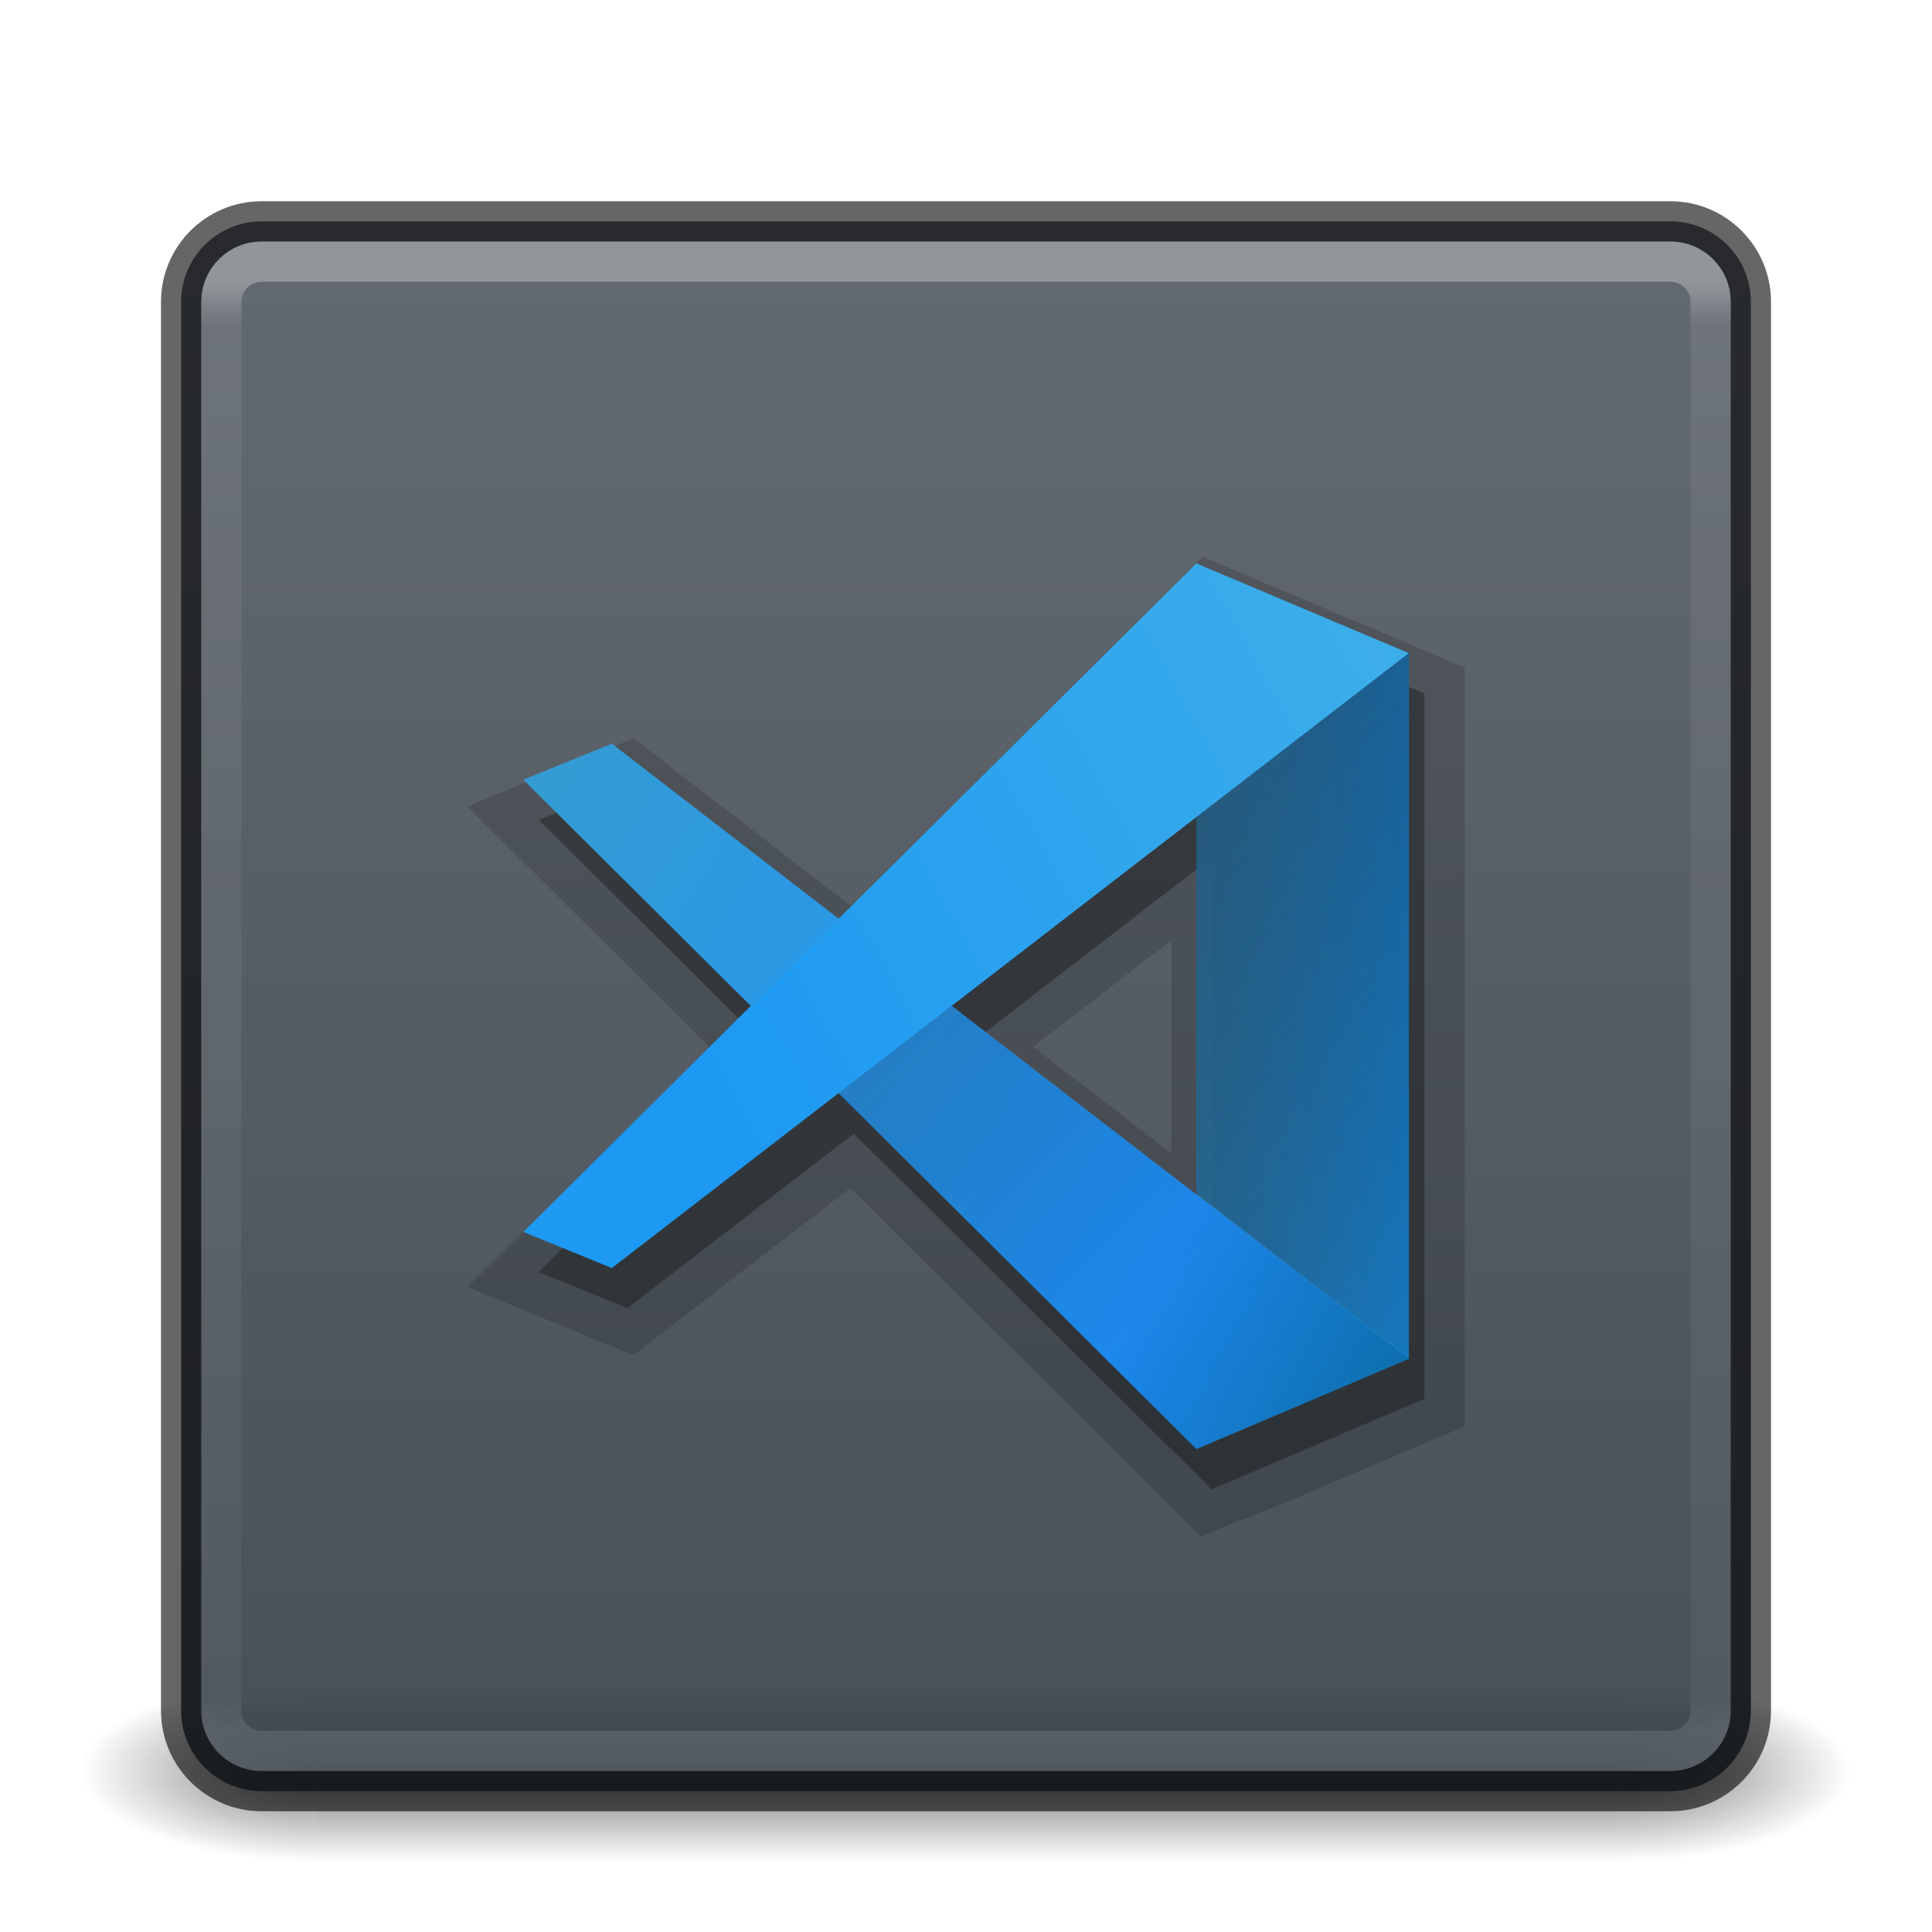
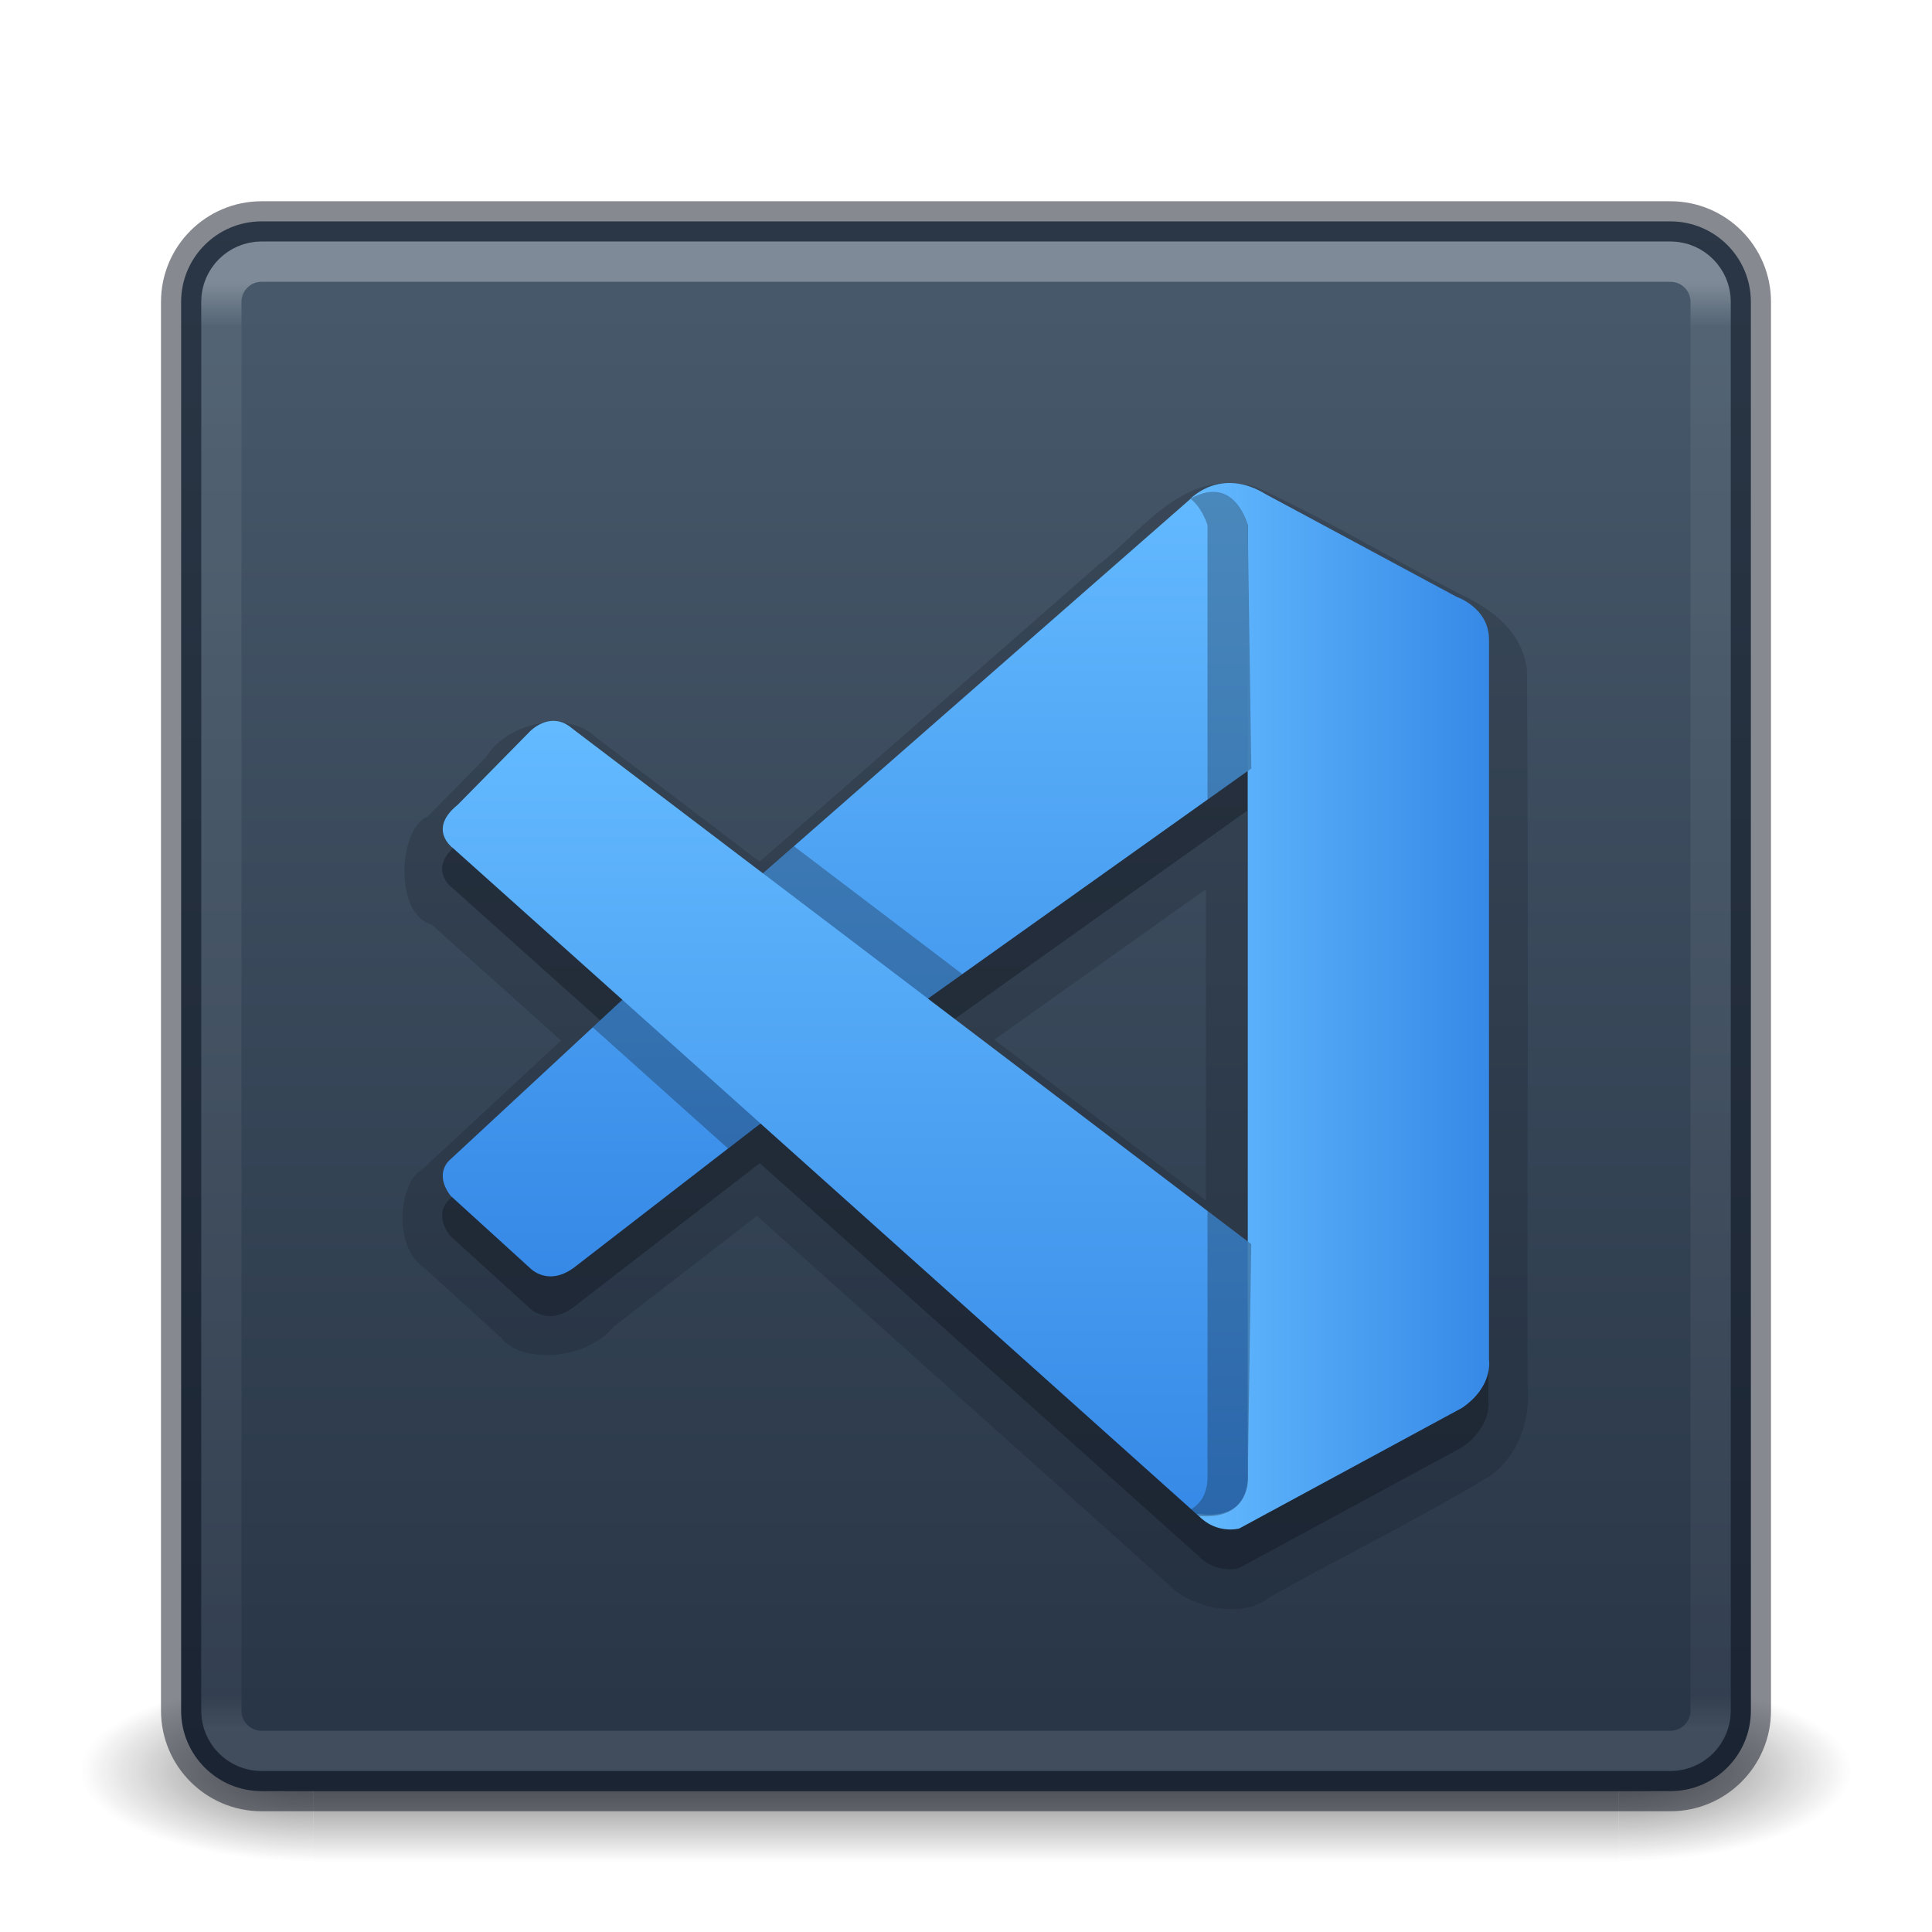
<svg xmlns="http://www.w3.org/2000/svg" xmlns:xlink="http://www.w3.org/1999/xlink" version="1.1" width="48" height="48" id="svg4296">
  <defs id="defs4298">
+     <linearGradient id="linearGradient1055">
+       <stop style="stop-color:#485a6c;stop-opacity:1" offset="0" id="stop1051" />
+       <stop style="stop-color:#273445;stop-opacity:1" offset="1" id="stop1053" />
+     </linearGradient>
    <linearGradient id="linearGradient3895">
      <stop id="stop3897" style="stop-color:#ffffff;stop-opacity:1" offset="0" />
      <stop id="stop3899" style="stop-color:#ffffff;stop-opacity:0.235" offset="0.03" />
      <stop id="stop3901" style="stop-color:#ffffff;stop-opacity:0.157" offset="0.978" />
      <stop id="stop3903" style="stop-color:#ffffff;stop-opacity:0.392" offset="1" />
    </linearGradient>
    <linearGradient id="linearGradient3688-166-749">
      <stop id="stop2883" style="stop-color:#181818;stop-opacity:1" offset="0" />
      <stop id="stop2885" style="stop-color:#181818;stop-opacity:0" offset="1" />
    </linearGradient>
    <linearGradient id="linearGradient3688-464-309">
      <stop id="stop2889" style="stop-color:#181818;stop-opacity:1" offset="0" />
      <stop id="stop2891" style="stop-color:#181818;stop-opacity:0" offset="1" />
    </linearGradient>
    <linearGradient id="linearGradient3702-501-757">
      <stop id="stop2895" style="stop-color:#181818;stop-opacity:0" offset="0" />
      <stop id="stop2897" style="stop-color:#181818;stop-opacity:1" offset="0.5" />
      <stop id="stop2899" style="stop-color:#181818;stop-opacity:0" offset="1" />
    </linearGradient>
    <linearGradient x1="24" y1="6.032" x2="24" y2="41.934" id="linearGradient3024" xlink:href="#linearGradient3895" gradientUnits="userSpaceOnUse" gradientTransform="translate(4e-6,1.000006)" />
    <radialGradient cx="4.993" cy="43.5" r="2.5" fx="4.993" fy="43.5" id="radialGradient3038" xlink:href="#linearGradient3688-166-749" gradientUnits="userSpaceOnUse" gradientTransform="matrix(2.003784,0,0,1.4,27.98813,-17.4)" />
    <radialGradient cx="4.993" cy="43.5" r="2.5" fx="4.993" fy="43.5" id="radialGradient3040" xlink:href="#linearGradient3688-464-309" gradientUnits="userSpaceOnUse" gradientTransform="matrix(2.003784,0,0,1.4,-20.01187,-104.4)" />
    <linearGradient x1="25.058" y1="47.028" x2="25.058" y2="39.999" id="linearGradient3042" xlink:href="#linearGradient3702-501-757" gradientUnits="userSpaceOnUse" />
    <radialGradient cx="6.953" cy="9.957" r="12.672" fx="6.953" fy="9.957" id="radialGradient3988-3" xlink:href="#linearGradient2867-449-88-871-390-598-476-591-434-148-57-177-8-3-3-6-4-8-8-8-5-7-8" gradientUnits="userSpaceOnUse" gradientTransform="matrix(0,5.938034,-7.290009,0,97.41849,-54.25018)" />
    <linearGradient id="linearGradient2867-449-88-871-390-598-476-591-434-148-57-177-8-3-3-6-4-8-8-8-5-7-8">
      <stop id="stop3750-1-0-7-6-6-1-3-9-3-9-2" style="stop-color:#404648;stop-opacity:1" offset="0" />
      <stop id="stop3754-1-8-5-2-7-6-7-1-9-1-0" style="stop-color:#0c1011;stop-opacity:1" offset="1" />
    </linearGradient>
    <linearGradient id="b" x1="1.058" x2="11.642" y1="285.08" y2="296.22" gradientTransform="matrix(3.779528,0,0,3.590551,-53.49152,-1019.802)" gradientUnits="userSpaceOnUse">
-       <stop stop-color="#535a61" offset="0" id="stop24" />
-       <stop stop-color="#333c45" offset="1" id="stop26" />
+       <stop stop-color="#535a61" offset="0" id="stop24" style="stop-color:#667885;stop-opacity:1" />
+       <stop stop-color="#333c45" offset="1" id="stop26" style="stop-color:#485a6c;stop-opacity:1" />
    </linearGradient>
    <linearGradient id="l" x1="27.447" x2="25.966" y1="289.76" y2="289.76" gradientTransform="matrix(3.563452,0,0,3.638929,-116.2997,-1030.623)" gradientUnits="userSpaceOnUse">
      <stop stop-color="#1881ce" offset="0" id="stop19" />
      <stop stop-color="#2980b9" stop-opacity=".867" offset="1" id="stop21" />
    </linearGradient>
    <linearGradient id="i" x1="7.864" x2="11.642" y1="288.34" y2="292.11" gradientTransform="matrix(3.779528,0,0,3.779528,-53.49153,-1074.73)" gradientUnits="userSpaceOnUse" xlink:href="#a" />
    <linearGradient id="a">
      <stop stop-color="#232629" offset="0" id="stop2" />
      <stop stop-opacity="0" offset="1" id="stop4" />
    </linearGradient>
    <linearGradient id="j" x1="10.692" x2="34.026" y1="14.134" y2="29.068" gradientTransform="matrix(0.942841,0,0,0.9627969,-50.5718,4.551801)" gradientUnits="userSpaceOnUse">
      <stop stop-color="#349cd2" offset="0" id="stop7" />
      <stop stop-color="#1e92ff" offset=".76" id="stop9" />
      <stop stop-color="#0e71b1" offset="1" id="stop11" />
    </linearGradient>
    <linearGradient id="h" x1="3.456" x2="9.315" y1="287.76" y2="293.61" gradientUnits="userSpaceOnUse" xlink:href="#a" gradientTransform="matrix(3.779528,0,0,3.779528,-58.37288,-1050.12)" />
    <linearGradient id="k" x1="22.457" x2="27.447" y1="290.15" y2="287.35" gradientTransform="matrix(3.563452,0,0,3.638929,-116.2997,-1030.623)" gradientUnits="userSpaceOnUse">
      <stop stop-color="#1d99f3" offset="0" id="stop14" />
      <stop stop-color="#3daee9" offset="1" id="stop16" />
    </linearGradient>
-     <linearGradient xlink:href="#b" id="linearGradient922" x1="4.5" y1="25" x2="43.5" y2="25" gradientUnits="userSpaceOnUse" gradientTransform="translate(0.9999824,-49.00001)" />
    <linearGradient id="l-3" x1="27.447" x2="25.966" y1="289.76" y2="289.76" gradientTransform="matrix(0.94283,0,0,0.9628,-15.75698,-272.2533)" gradientUnits="userSpaceOnUse">
-       <stop stop-color="#1881ce" offset="0" id="stop19-6" />
-       <stop stop-color="#2980b9" stop-opacity=".867" offset="1" id="stop21-7" />
+       <stop stop-color="#1881ce" offset="0" id="stop19-6" style="stop-color:#3689e6;stop-opacity:1" />
+       <stop stop-color="#2980b9" stop-opacity=".867" offset="1" id="stop21-7" style="stop-color:#0d52bf;stop-opacity:0.992" />
    </linearGradient>
-     <linearGradient id="j-5" x1="10.692" x2="34.026" y1="14.134" y2="29.068" gradientTransform="matrix(0.24946,0,0,0.25474,1.633527,1.6367)" gradientUnits="userSpaceOnUse">
-       <stop stop-color="#349cd2" offset="0" id="stop7-3" />
-       <stop stop-color="#1e92ff" offset=".76" id="stop9-5" />
-       <stop stop-color="#0e71b1" offset="1" id="stop11-6" />
+     <linearGradient id="j-5" x1="34.025" x2="10.691" y1="29.066" y2="14.132" gradientTransform="matrix(0.942841,0,0,0.9627969,2.919602,5.764922)" gradientUnits="userSpaceOnUse">
+       <stop stop-color="#349cd2" offset="0" id="stop7-3" style="stop-color:#0e71b1;stop-opacity:1" />
+       <stop stop-color="#0e71b1" offset="1" id="stop11-6" style="stop-color:#64baff;stop-opacity:1" />
    </linearGradient>
-     <linearGradient id="k-2" x1="22.457" x2="27.447" y1="290.15" y2="287.35" gradientTransform="matrix(0.94283,0,0,0.9628,-15.75698,-272.2533)" gradientUnits="userSpaceOnUse">
-       <stop stop-color="#1d99f3" offset="0" id="stop14-9" />
-       <stop stop-color="#3daee9" offset="1" id="stop16-1" />
+     <linearGradient id="k-2" x1="21.274" x2="27.448" y1="291.299" y2="287.349" gradientTransform="matrix(3.563452,0,0,3.638929,-62.80831,-1029.41)" gradientUnits="userSpaceOnUse">
+       <stop stop-color="#1d99f3" offset="0" id="stop14-9" style="stop-color:#64baff;stop-opacity:1" />
+       <stop stop-color="#3daee9" offset="1" id="stop16-1" style="stop-color:#3689e6;stop-opacity:1" />
    </linearGradient>
-     <linearGradient xlink:href="#a" id="linearGradient1045" gradientUnits="userSpaceOnUse" gradientTransform="translate(0.859268,-283.9216)" x1="3.456" y1="287.76" x2="9.315" y2="293.61" />
-     <linearGradient xlink:href="#a" id="linearGradient1202" gradientUnits="userSpaceOnUse" gradientTransform="translate(0.8611827,-283.9271)" x1="7.864" y1="288.34" x2="11.642" y2="292.11" />
-     <linearGradient xlink:href="#l-3" id="linearGradient4786" gradientUnits="userSpaceOnUse" gradientTransform="matrix(0.94283,0,0,0.9628,-15.75698,-272.2533)" x1="27.447" y1="289.76" x2="25.966" y2="289.76" />
+     <linearGradient id="k-2-5" x1="21.274" x2="27.448" y1="291.299" y2="287.349" gradientTransform="matrix(3.563452,0,0,3.638929,-7.808311,-1019.41)" gradientUnits="userSpaceOnUse">
+       <stop stop-color="#1d99f3" offset="0" id="stop14-9-9" style="stop-color:#64baff;stop-opacity:1" />
+       <stop stop-color="#3daee9" offset="1" id="stop16-1-8" style="stop-color:#3689e6;stop-opacity:1" />
+     </linearGradient>
+     <linearGradient id="j-5-4" x1="34.025" x2="10.691" y1="29.066" y2="14.132" gradientTransform="matrix(0.942841,0,0,0.9627969,57.9196,15.76492)" gradientUnits="userSpaceOnUse">
+       <stop stop-color="#349cd2" offset="0" id="stop7-3-8" style="stop-color:#0e71b1;stop-opacity:1" />
+       <stop stop-color="#0e71b1" offset="1" id="stop11-6-1" style="stop-color:#64baff;stop-opacity:1" />
+     </linearGradient>
+     <linearGradient id="j-5-4-4" x1="34.025" x2="10.691" y1="29.066" y2="14.132" gradientTransform="matrix(0.942841,0,0,0.9627969,4.541306,4.94817)" gradientUnits="userSpaceOnUse">
+       <stop stop-color="#349cd2" offset="0" id="stop7-3-8-4" style="stop-color:#0e71b1;stop-opacity:1" />
+       <stop stop-color="#0e71b1" offset="1" id="stop11-6-1-4" style="stop-color:#64baff;stop-opacity:1" />
+     </linearGradient>
+     <linearGradient id="k-2-6" x1="21.274" x2="27.448" y1="291.299" y2="287.349" gradientTransform="matrix(3.563452,0,0,3.638929,-17.80831,-1034.41)" gradientUnits="userSpaceOnUse">
+       <stop stop-color="#1d99f3" offset="0" id="stop14-9-2" style="stop-color:#64baff;stop-opacity:1" />
+       <stop stop-color="#3daee9" offset="1" id="stop16-1-1" style="stop-color:#3689e6;stop-opacity:1" />
+     </linearGradient>
+     <linearGradient id="j-5-7" x1="34.025" x2="10.691" y1="29.066" y2="14.132" gradientTransform="matrix(0.942841,0,0,0.9627969,47.9196,0.7649224)" gradientUnits="userSpaceOnUse">
+       <stop stop-color="#349cd2" offset="0" id="stop7-3-4" style="stop-color:#0e71b1;stop-opacity:1" />
+       <stop stop-color="#0e71b1" offset="1" id="stop11-6-18" style="stop-color:#64baff;stop-opacity:1" />
+     </linearGradient>
+     <filter id="filter1_d" x="154.667" y="-20.674" width="122.667" height="297.347" filterUnits="userSpaceOnUse" color-interpolation-filters="sRGB">
+       <feFlood flood-opacity="0" result="BackgroundImageFix" id="feFlood36" />
+       <feColorMatrix in="SourceAlpha" type="matrix" values="0 0 0 0 0 0 0 0 0 0 0 0 0 0 0 0 0 0 127 0" id="feColorMatrix38" />
+       <feOffset id="feOffset40" />
+       <feGaussianBlur stdDeviation="10.667" id="feGaussianBlur42" />
+       <feColorMatrix type="matrix" values="0 0 0 0 0 0 0 0 0 0 0 0 0 0 0 0 0 0 0.25 0" id="feColorMatrix44" />
+       <feBlend mode="overlay" in2="BackgroundImageFix" result="effect1_dropShadow" id="feBlend46" />
+       <feBlend mode="normal" in="SourceGraphic" in2="effect1_dropShadow" result="shape" id="feBlend48" />
+     </filter>
+     <linearGradient xlink:href="#linearGradient1055" id="linearGradient1057" x1="5.5" y1="-24" x2="44.5" y2="-24" gradientUnits="userSpaceOnUse" />
+     <linearGradient xlink:href="#linearGradient961" id="linearGradient997" x1="21" y1="12" x2="21" y2="31.709" gradientUnits="userSpaceOnUse" />
+     <linearGradient id="linearGradient961">
+       <stop style="stop-color:#64baff;stop-opacity:1" offset="0" id="stop957" />
+       <stop style="stop-color:#3689e6;stop-opacity:1" offset="1" id="stop959" />
+     </linearGradient>
+     <linearGradient xlink:href="#linearGradient961" id="linearGradient1019" x1="21" y1="18" x2="21" y2="37.687" gradientUnits="userSpaceOnUse" />
+     <linearGradient xlink:href="#linearGradient961" id="linearGradient1027" x1="29.555" y1="25" x2="37" y2="25" gradientUnits="userSpaceOnUse" />
  </defs>
  <g transform="matrix(1.157895,0,0,0.6428571,-3.789476,16.03572)" id="g3712-5" style="opacity:0.6">
    <rect width="5" height="7" x="38" y="40" id="rect2801-3" style="fill:url(#radialGradient3038);fill-opacity:1;stroke:none" />
    <rect width="5" height="7" x="-10" y="-47" transform="scale(-1,-1)" id="rect3696-6" style="fill:url(#radialGradient3040);fill-opacity:1;stroke:none" />
    <rect width="28" height="7" x="10" y="40" id="rect3700-4" style="fill:url(#linearGradient3042);fill-opacity:1;stroke:none" />
  </g>
-   <rect width="39" height="39" rx="2" ry="2" x="5.5" y="-43.5" id="rect5505-21" style="color:#000000;clip-rule:nonzero;display:inline;overflow:visible;visibility:visible;opacity:0.9;isolation:auto;mix-blend-mode:normal;color-interpolation:sRGB;color-interpolation-filters:linearRGB;solid-color:#000000;solid-opacity:1;fill:url(#linearGradient922);fill-opacity:1;fill-rule:nonzero;stroke:none;stroke-width:1;stroke-linecap:butt;stroke-linejoin:miter;stroke-miterlimit:4;stroke-dasharray:none;stroke-dashoffset:0;stroke-opacity:1;marker:none;color-rendering:auto;image-rendering:auto;shape-rendering:auto;text-rendering:auto;enable-background:accumulate" transform="rotate(90)" />
-   <rect width="39" height="39" rx="2" ry="2" x="5.5" y="-43.5" id="rect5505-21-3-2" style="color:#000000;display:inline;overflow:visible;visibility:visible;opacity:0.6;fill:none;fill-opacity:1;stroke:#000000;stroke-width:1;stroke-linecap:round;stroke-linejoin:round;stroke-miterlimit:4;stroke-dasharray:none;stroke-dashoffset:0;stroke-opacity:1;marker:none;enable-background:accumulate" transform="rotate(90)" />
+   <rect width="39" height="39" rx="2" ry="2" x="5.5" y="-43.5" id="rect5505-21" style="color:#000000;clip-rule:nonzero;display:inline;overflow:visible;visibility:visible;opacity:1;isolation:auto;mix-blend-mode:normal;color-interpolation:sRGB;color-interpolation-filters:linearRGB;solid-color:#000000;solid-opacity:1;fill:url(#linearGradient1057);fill-opacity:1;fill-rule:nonzero;stroke:none;stroke-width:1;stroke-linecap:butt;stroke-linejoin:miter;stroke-miterlimit:4;stroke-dasharray:none;stroke-dashoffset:0;stroke-opacity:1;marker:none;color-rendering:auto;image-rendering:auto;shape-rendering:auto;text-rendering:auto;enable-background:accumulate" transform="rotate(90)" />
+   <rect width="39" height="39" rx="2" ry="2" x="5.5" y="-43.5" id="rect5505-21-3-2" style="color:#000000;display:inline;overflow:visible;visibility:visible;opacity:0.5;fill:none;fill-opacity:1;stroke:#0e141f;stroke-width:1;stroke-linecap:round;stroke-linejoin:round;stroke-miterlimit:4;stroke-dasharray:none;stroke-dashoffset:0;stroke-opacity:1;marker:none;enable-background:accumulate" transform="rotate(90)" />
  <rect width="37" height="37" rx="1" ry="1" x="5.5" y="6.5" id="rect6741" style="opacity:0.3;fill:none;stroke:url(#linearGradient3024);stroke-width:1;stroke-linecap:round;stroke-linejoin:round;stroke-miterlimit:4;stroke-opacity:1;stroke-dasharray:none;stroke-dashoffset:0" />
-   <path id="path37-7-9" style="opacity:0.15;fill:#000000;fill-opacity:1;stroke:none;stroke-width:3.78" d="m 29.878,13.832 -0.477,0.473 -8.26,8.207 -5.396,-4.164 -4.133,1.688 6.008,5.973 -6.008,5.971 4.129,1.688 5.387,-4.154 8.707,8.656 0.557,-0.232 1.467,-0.578 4.529,-1.92 V 34.77 34.748 17.252 16.584 Z m -0.771,9.525 v 5.301 l -3.436,-2.65 z" />
-   <path style="opacity:0.3;fill:#000000;fill-opacity:1;stroke-width:3.78" d="m 30.107,14.996 -8.883,8.824 -5.635,-4.348 -2.201,0.898 5.652,5.619 -5.652,5.615 2.199,0.898 5.625,-4.338 8.889,8.838 0.006,-0.002 -0.006,-0.006 0.004,-0.002 0.002,0.002 v 0.006 l 5.281,-2.246 v -0.006 -0.021 -17.496 -0.004 z m 0,6.309 v 9.371 l -6.074,-4.688 z" id="path37-7" />
-   <g transform="matrix(3.779528,0,0,3.779528,-3.254357,-0.421137)" id="g1209">
-     <path d="m 8.725,9.637 1.397,-0.594 v -4.636 l -1.397,-0.59 z" id="path37" style="fill:url(#linearGradient4786)" />
-     <path d="m 4.301,5.237 4.424,4.399 1.397,-0.594 -5.239,-4.042 z" style="isolation:isolate;fill:url(#j-5)" id="path41" />
-     <path d="m 4.883,8.447 -0.582,-0.238 4.424,-4.394 1.397,0.59 z" id="path45" style="fill:url(#k-2)" />
-     <path id="path1039" d="M 7.115,6.724 6.371,7.299 8.723,9.637 8.725,9.637 8.723,9.635 10.118,9.041 Z" style="opacity:0.35;fill:url(#linearGradient1045);stroke-width:1" />
-     <path id="path1198" d="M 10.121,4.405 8.725,5.483 v 2.474 l 1.397,1.078 z" style="opacity:0.4;fill:url(#linearGradient1202);stroke-width:1" />
-   </g>
+   <path id="path4-8" style="opacity:0.2;fill:#0e141f;fill-opacity:1;stroke:none;stroke-width:2.466" d="m 30.729,12.008 c -1.508,-0.126 -2.403,1.238 -3.475,2.056 -2.794,2.448 -5.588,4.895 -8.382,7.343 -1.362,-1.035 -2.724,-2.069 -4.086,-3.104 -0.632,-0.623 -2.14,-0.418 -2.716,0.514 -0.481,0.489 -0.963,0.979 -1.444,1.468 -0.726,0.289 -0.846,2.424 0.093,2.682 1.073,0.962 2.146,1.923 3.22,2.885 -1.154,1.072 -2.309,2.143 -3.463,3.215 -0.532,0.265 -0.771,1.921 0.113,2.476 0.622,0.567 1.245,1.134 1.867,1.701 0.517,0.652 2.103,0.551 2.788,-0.281 1.187,-0.918 2.375,-1.836 3.562,-2.754 3.424,3.066 6.848,6.132 10.271,9.197 0.421,0.465 1.731,0.87 2.463,0.276 1.829,-1.022 3.719,-1.948 5.51,-3.03 0.854,-0.662 0.959,-1.669 0.904,-2.261 -0.011,-5.924 0.022,-11.849 -0.017,-17.771 -0.153,-1.099 -1.139,-1.605 -1.664,-1.862 -1.703,-0.876 -3.348,-1.881 -5.091,-2.665 l -0.152,-0.038 z m -0.77,10.084 c 0,2.577 0,5.155 0,7.732 -1.752,-1.331 -3.504,-2.661 -5.256,-3.992 1.752,-1.247 3.504,-2.493 5.256,-3.74 z" />
+   <path id="path1210" style="opacity:0.4;fill:#0e141f;fill-opacity:1;stroke-width:2.466" d="m 30.661,12.996 c -0.698,-0.064 -1.123,0.408 -1.123,0.408 0,0 0.091,-0.051 0.217,-0.102 -0.07,0.029 -0.139,0.054 -0.217,0.102 L 18.94,22.687 14.204,19.091 c -0.541,-0.469 -1.053,0.068 -1.053,0.068 l -1.789,1.818 c -0.768,0.616 -0.129,1.078 -0.129,1.078 l 4.215,3.775 -0.1,0.09 -4.17,3.869 c 0,0 -0.437,0.327 0,0.908 l 1.975,1.797 c 0,0 0.471,0.503 1.164,-0.07 l 4.426,-3.422 0.135,-0.102 10.891,9.752 c 0.453,0.464 1.002,0.312 1.002,0.312 l 5.539,-2.998 c 0.779,-0.531 0.668,-1.189 0.668,-1.189 V 16.876 c 0,-0.787 -0.805,-1.059 -0.805,-1.059 l -4.729,-2.541 c -0.288,-0.178 -0.55,-0.26 -0.783,-0.281 z m 0.322,7.148 v 11.688 l -7.945,-6.033 z m -0.09,17.98 c -0.006,0.013 -0.007,0.028 -0.014,0.041 -0.002,0.005 -0.007,0.009 -0.01,0.014 0.01,-0.019 0.016,-0.036 0.023,-0.055 z" />
+   <path id="path4" style="fill:url(#linearGradient997);fill-opacity:1;stroke-width:2.466" d="m 30.14,12.219 c -0.165,0 -0.359,0.058 -0.585,0.195 l -10.795,9.455 -3.395,3.062 -4.171,3.87 c 0,0 -0.437,0.325 0,0.907 l 1.976,1.798 c 0,0 0.469,0.504 1.163,-0.069 l 4.427,-3.422 4.077,-3.051 8.25,-5.872 -0.087,-6.052 c 0,0 -0.212,-0.826 -0.86,-0.819 z" />
+   <path d="m 11.25,21.067 c 0,0 -0.64,-0.461 0.128,-1.078 l 1.789,-1.818 c 0,0 0.512,-0.539 1.053,-0.069 l 16.866,12.808 -0.087,5.918 c 0,0 -0.008,0.941 -1.216,0.837 z" fill="#2489ca" id="path2" style="fill:url(#linearGradient1019);fill-opacity:1;stroke-width:2.466" />
+   <path d="m 29.784,37.664 c 0.453,0.464 1.003,0.312 1.003,0.312 l 5.538,-2.998 c 0.779,-0.531 0.669,-1.19 0.669,-1.19 V 15.887 c 0,-0.787 -0.805,-1.059 -0.805,-1.059 l -4.728,-2.542 c -1.152,-0.712 -1.907,0.128 -1.907,0.128 0,0 0.971,-0.699 1.445,0.624 l 3.48e-4,23.671 c 3e-6,0.163 -0.035,0.323 -0.104,0.467 -0.139,0.28 -0.44,0.541 -1.163,0.432 z" fill="#3c99d4" id="path8" style="fill:url(#linearGradient1027);fill-opacity:1.0;stroke-width:2.466" />
+   <path id="path2-1" style="opacity:0.3;fill:#0e141f;fill-opacity:1;stroke-width:2.466" d="m 30,30.083 v 6.627 c 3e-6,0.163 -0.034,0.323 -0.104,0.467 -0.06,0.121 -0.159,0.233 -0.301,0.318 l 0.189,0.17 c 1.208,0.104 1.215,-0.838 1.215,-0.838 l 0.088,-5.918 z m 0.139,-17.863 c -0.157,0 -0.34,0.057 -0.551,0.18 0.152,0.122 0.297,0.32 0.412,0.641 v 6.826 l 1.088,-0.773 -0.088,-6.053 c 0,0 -0.213,-0.827 -0.861,-0.82 z" />
+   <path id="path1134" style="opacity:0.3;fill:#0e141f;fill-opacity:1;stroke:none;stroke-width:2.466;stroke-opacity:1" d="m 19.725,21.024 -0.768,0.674 4.098,3.111 0.854,-0.607 z m -4.26,3.818 -0.1,0.09 -0.639,0.592 3.361,3.01 0.672,-0.52 0.135,-0.102 z" />
</svg>
